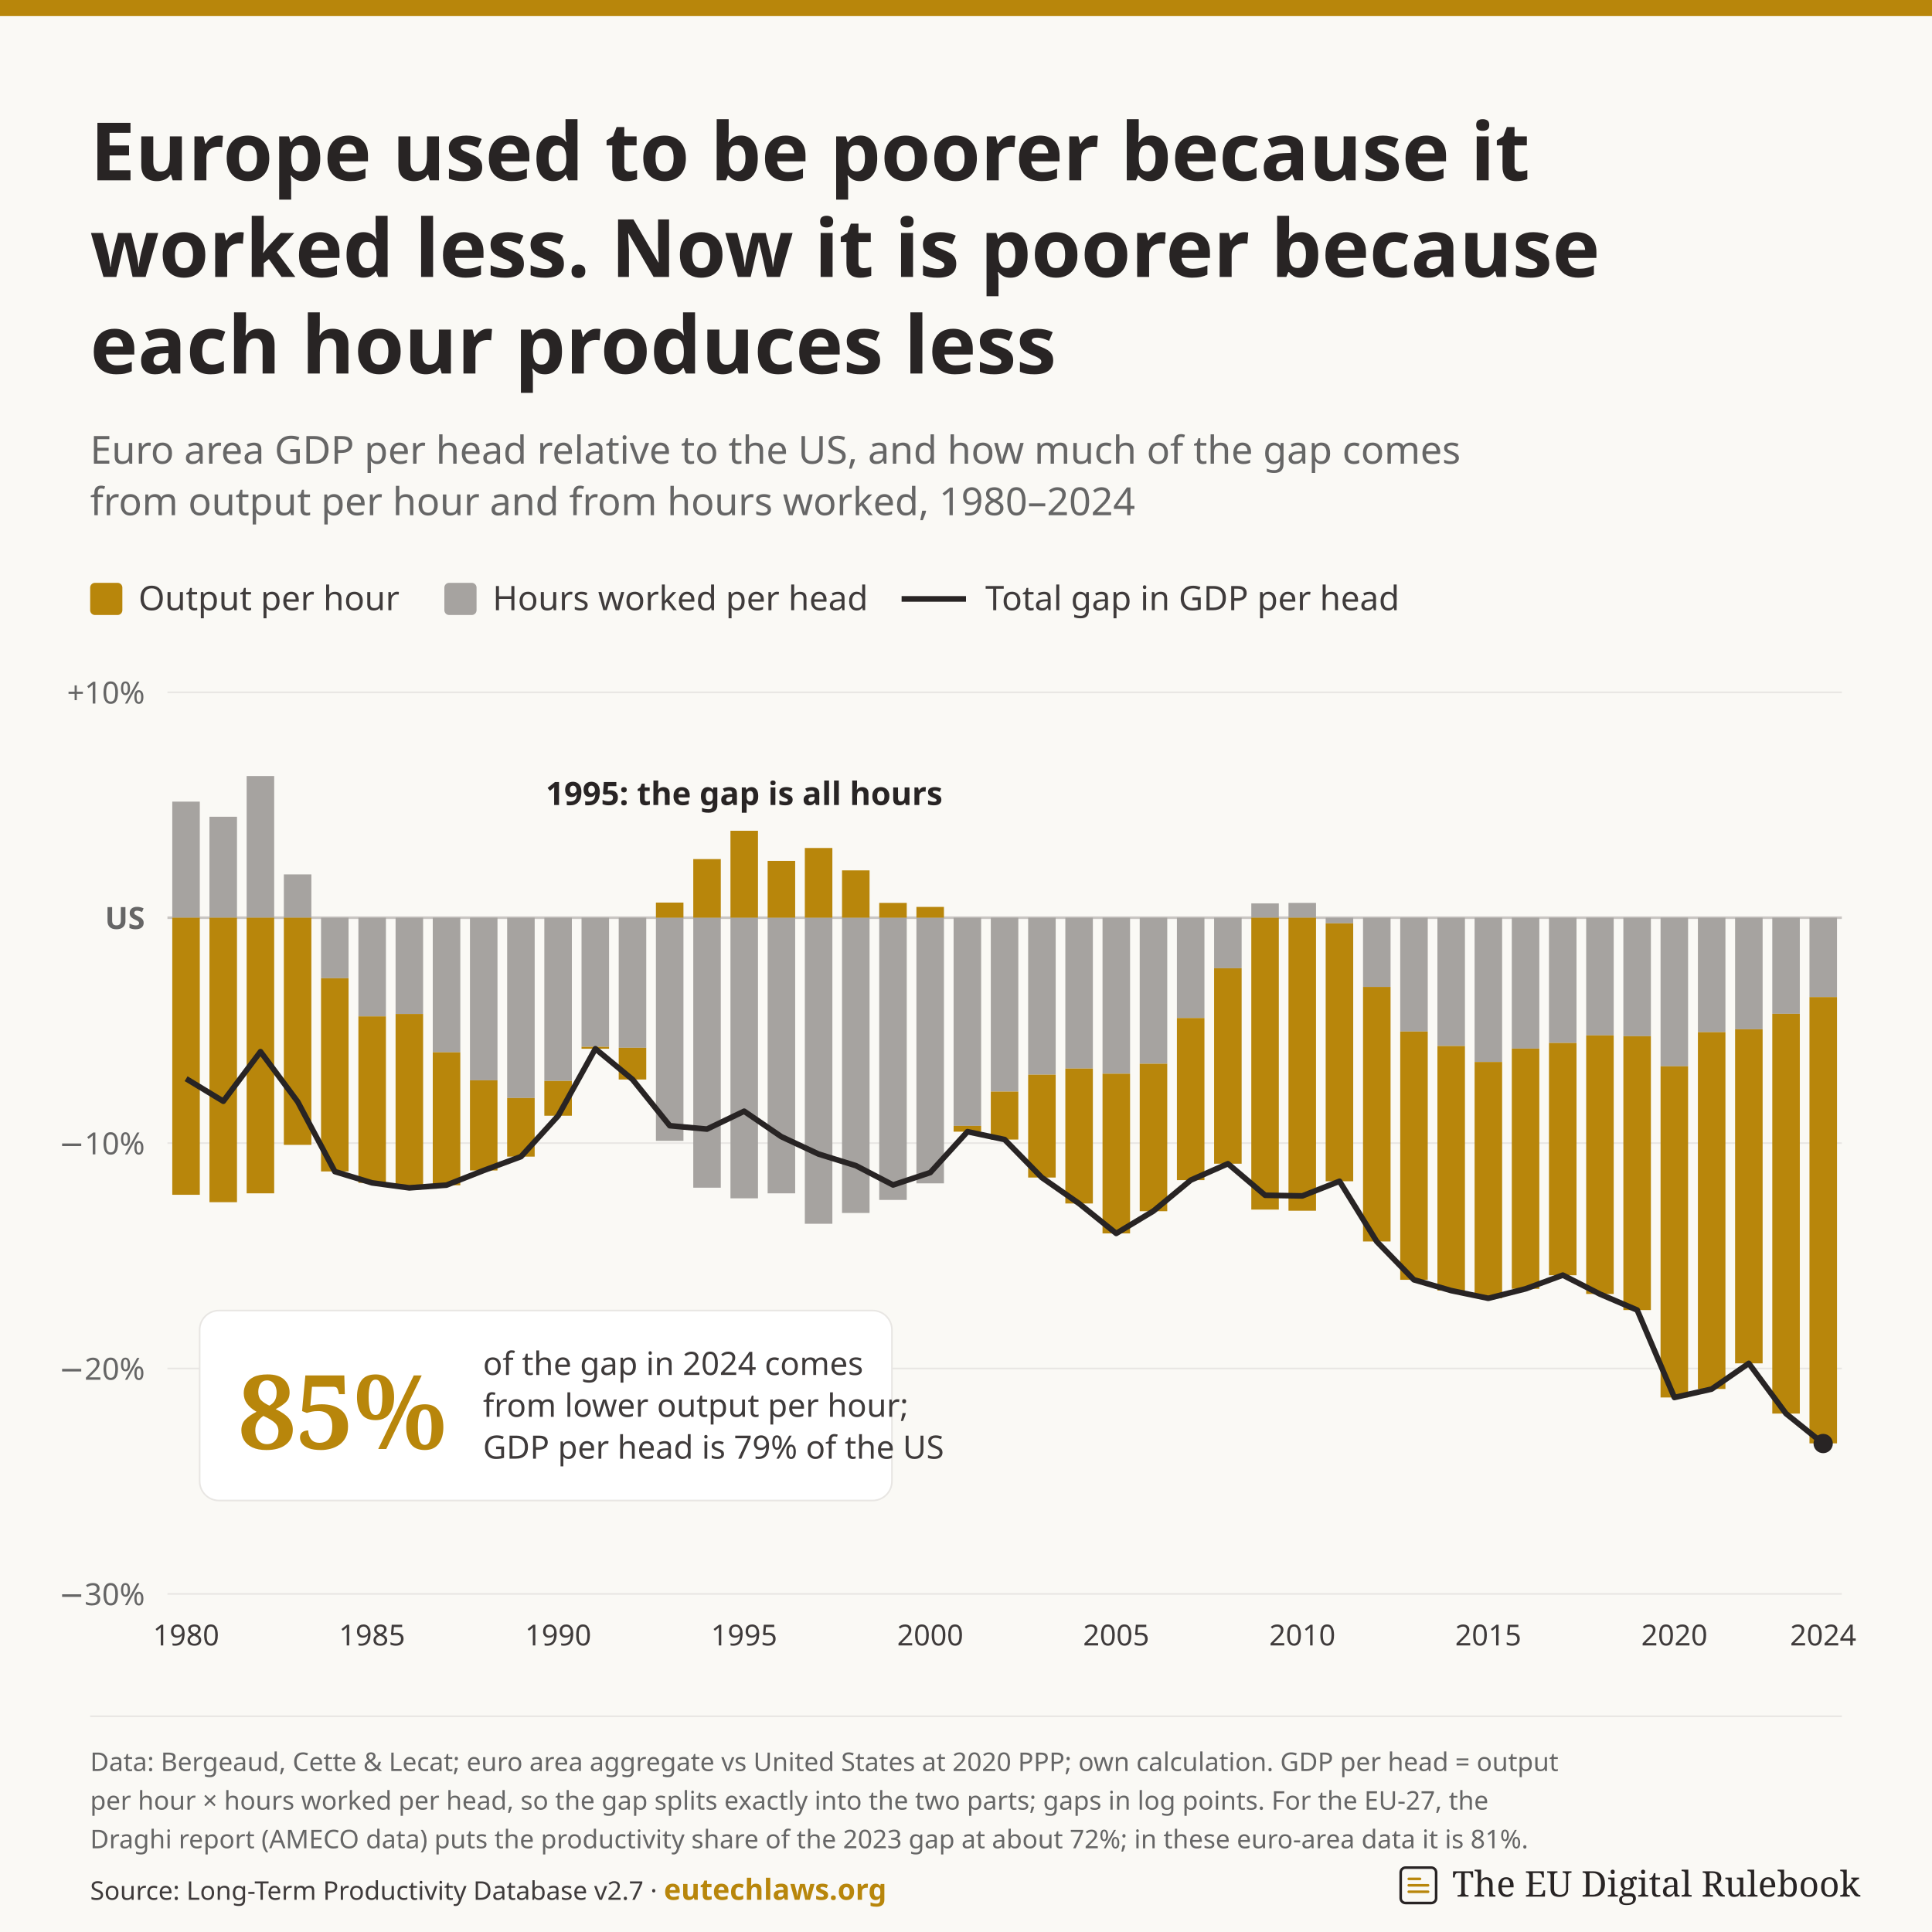
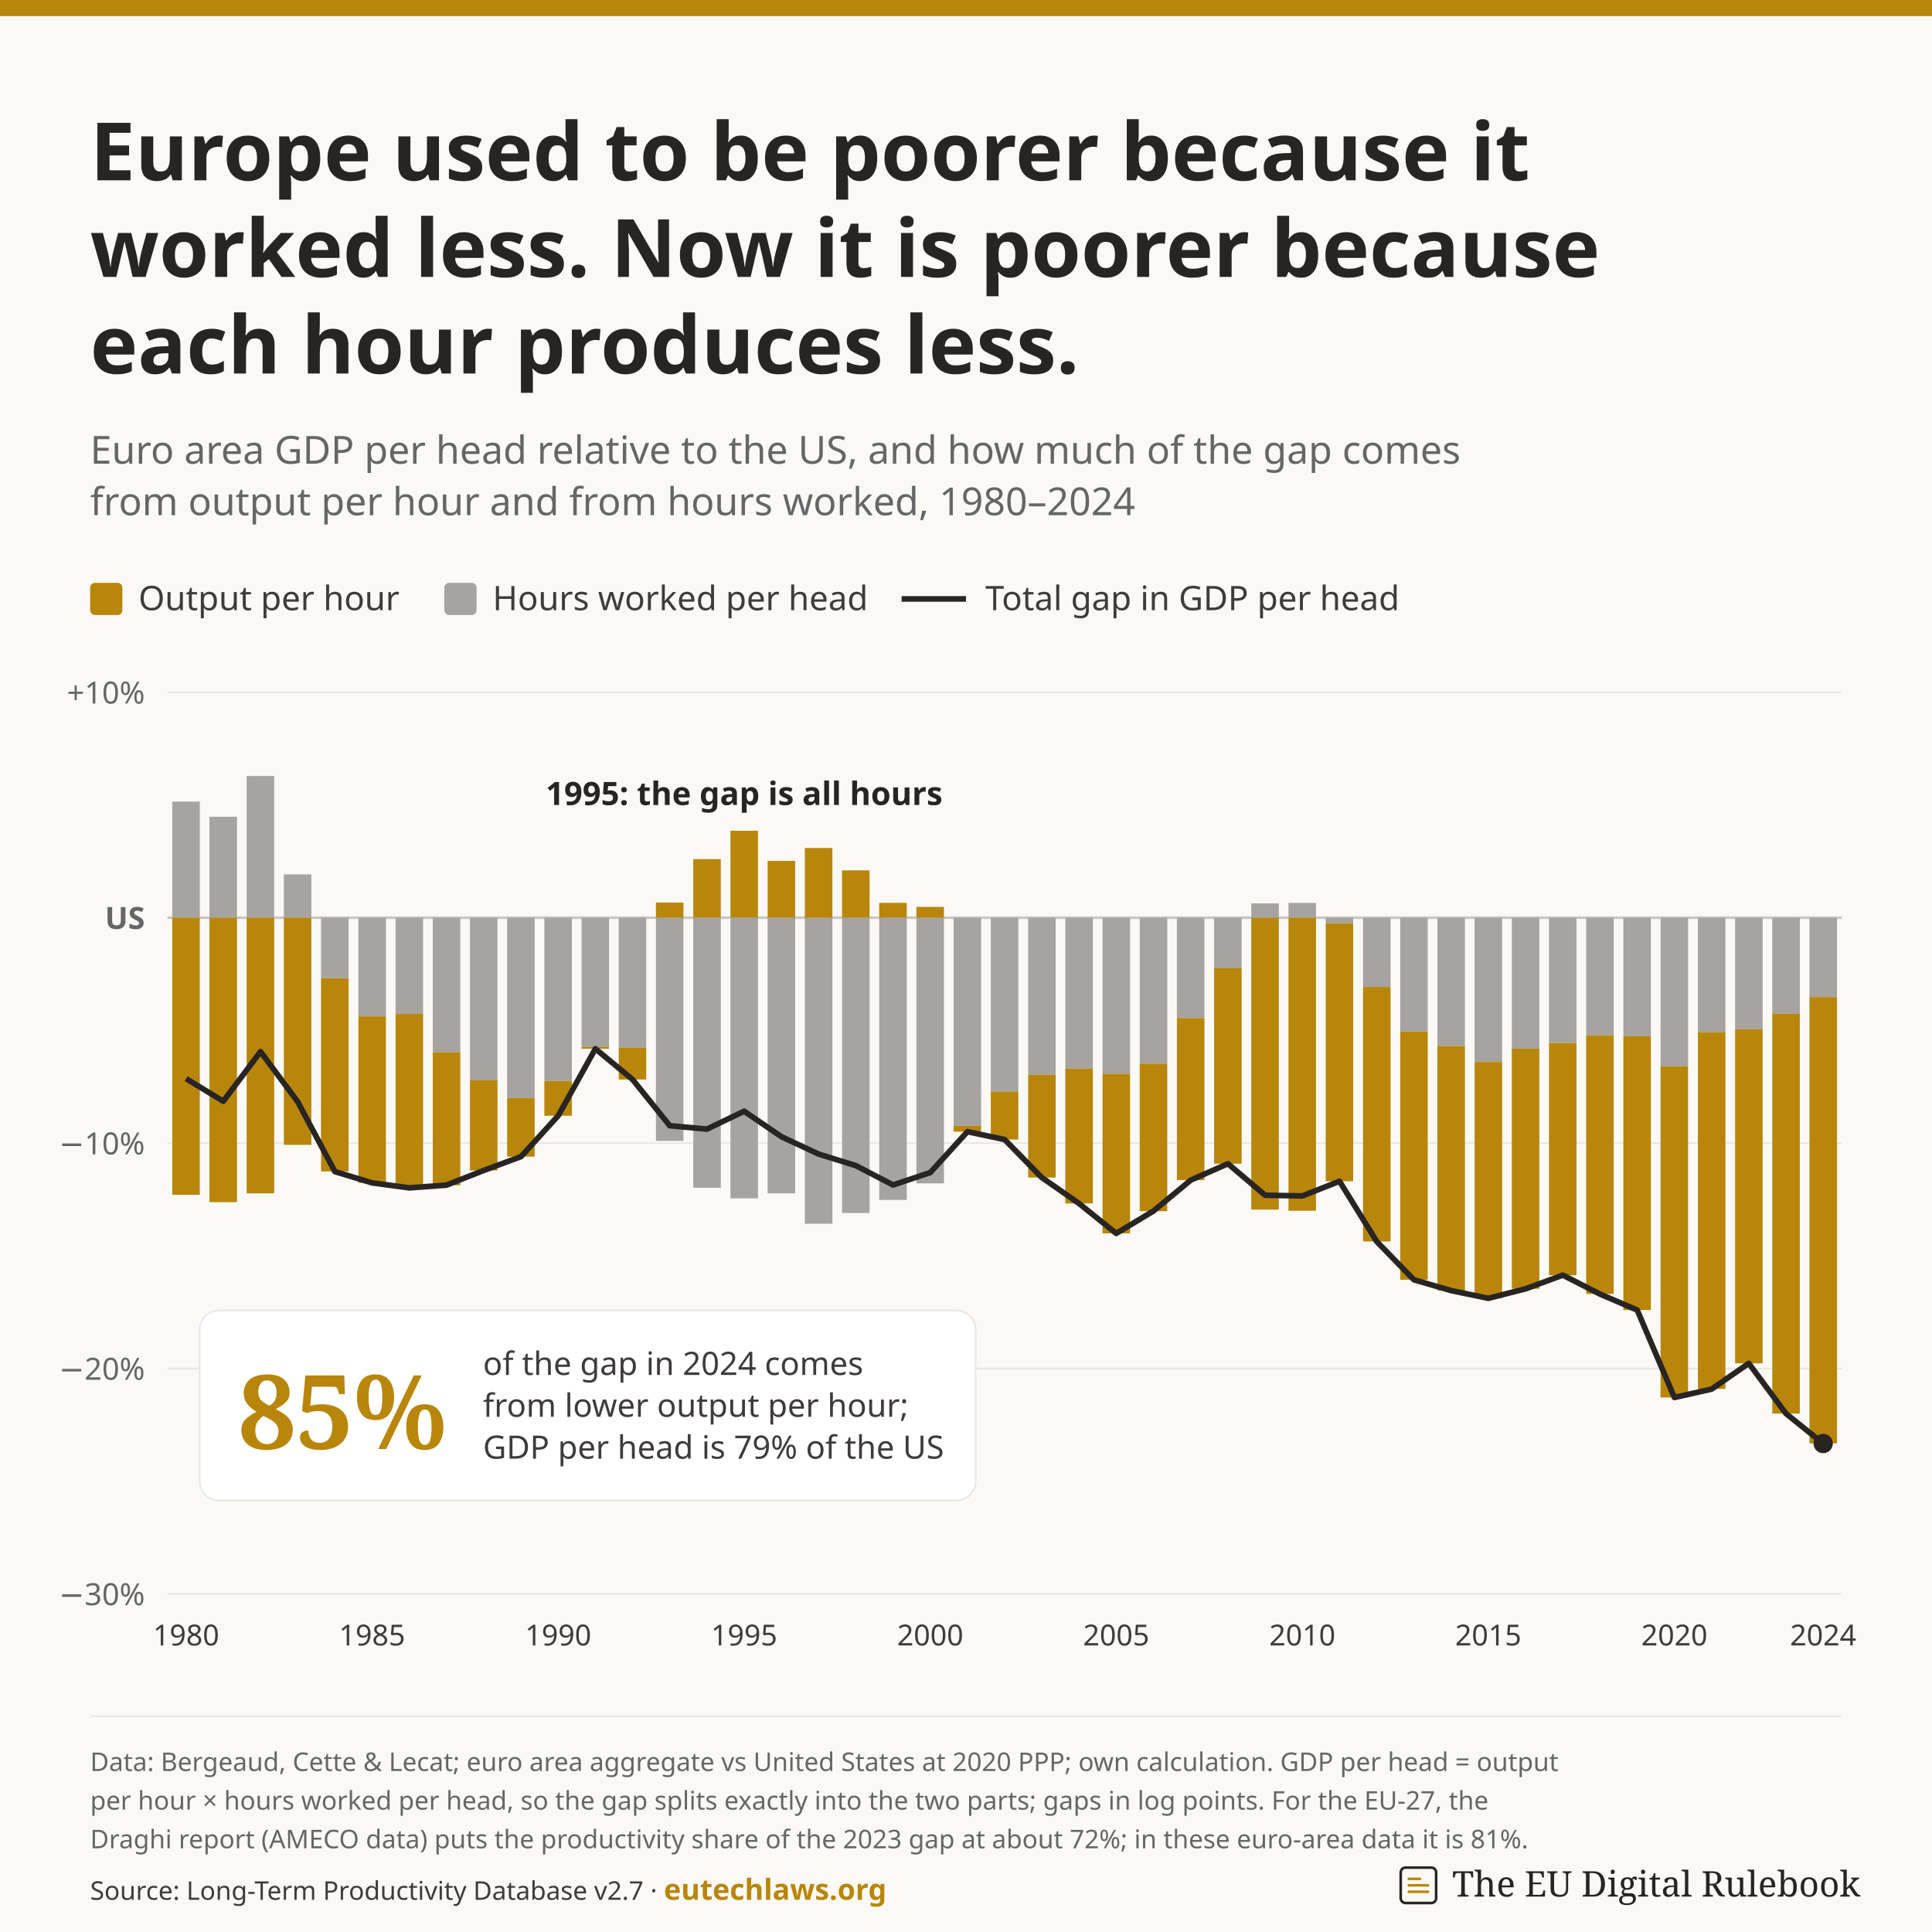
<svg xmlns="http://www.w3.org/2000/svg" viewBox="0 0 1200 1200" width="100%" role="img" aria-label="Europe used to be poorer because it worked less. Now it is poorer because each hour produces less. In 1995 the euro area's gap in GDP per head to the US came entirely from fewer hours worked; in 2024, 85% of the gap came from lower output per hour, and GDP per head was 79% of the US level.">
  <rect width="1200" height="1200" fill="#FAF9F5" />
  <rect width="1200" height="10" fill="#B8860B" />
  <text x="56.0" y="112.0" text-anchor="start" font-family="DM Sans, sans-serif" font-size="50" font-weight="700" fill="#282424">Europe used to be poorer because it</text>
  <text x="56.0" y="172.0" text-anchor="start" font-family="DM Sans, sans-serif" font-size="50" font-weight="700" fill="#282424">worked less. Now it is poorer because</text>
-   <text x="56.0" y="232.0" text-anchor="start" font-family="DM Sans, sans-serif" font-size="50" font-weight="700" fill="#282424">each hour produces less</text>
+   <text x="56.0" y="232.0" text-anchor="start" font-family="DM Sans, sans-serif" font-size="50" font-weight="700" fill="#282424">each hour produces less.</text>
  <text x="56.0" y="288.0" text-anchor="start" font-family="DM Sans, sans-serif" font-size="24" font-weight="400" fill="#666666">Euro area GDP per head relative to the US, and how much of the gap comes</text>
  <text x="56.0" y="320.0" text-anchor="start" font-family="DM Sans, sans-serif" font-size="24" font-weight="400" fill="#666666">from output per hour and from hours worked, 1980–2024</text>
  <rect x="56" y="362" width="20" height="20" rx="3" fill="#B8860B" />
  <text x="86.0" y="379.0" text-anchor="start" font-family="DM Sans, sans-serif" font-size="21" font-weight="400" fill="#3F3B3B">Output per hour</text>
  <rect x="276" y="362" width="20" height="20" rx="3" fill="#A6A3A0" />
  <text x="306.0" y="379.0" text-anchor="start" font-family="DM Sans, sans-serif" font-size="21" font-weight="400" fill="#3F3B3B">Hours worked per head</text>
  <line x1="560" x2="600" y1="372" y2="372" stroke="#282424" stroke-width="3.5" />
  <text x="612.0" y="379.0" text-anchor="start" font-family="DM Sans, sans-serif" font-size="21" font-weight="400" fill="#3F3B3B">Total gap in GDP per head</text>
  <line x1="104" x2="1144" y1="990.0" y2="990.0" stroke="#E8E6E3" stroke-width="1" />
  <text x="90.0" y="997.0" text-anchor="end" font-family="DM Sans, sans-serif" font-size="19" font-weight="400" fill="#666666">−30%</text>
  <line x1="104" x2="1144" y1="850.0" y2="850.0" stroke="#E8E6E3" stroke-width="1" />
  <text x="90.0" y="857.0" text-anchor="end" font-family="DM Sans, sans-serif" font-size="19" font-weight="400" fill="#666666">−20%</text>
  <line x1="104" x2="1144" y1="710.0" y2="710.0" stroke="#E8E6E3" stroke-width="1" />
  <text x="90.0" y="717.0" text-anchor="end" font-family="DM Sans, sans-serif" font-size="19" font-weight="400" fill="#666666">−10%</text>
  <line x1="104" x2="1144" y1="570.0" y2="570.0" stroke="#C9C6C3" stroke-width="1.6" />
  <text x="90.0" y="577.0" text-anchor="end" font-family="DM Sans, sans-serif" font-size="19" font-weight="600" fill="#666666">US</text>
  <line x1="104" x2="1144" y1="430.0" y2="430.0" stroke="#E8E6E3" stroke-width="1" />
  <text x="90.0" y="437.0" text-anchor="end" font-family="DM Sans, sans-serif" font-size="19" font-weight="400" fill="#666666">+10%</text>
  <rect x="107.0" y="497.9" width="17.1" height="72.1" fill="#A6A3A0" />
  <rect x="107.0" y="570.0" width="17.1" height="172.1" fill="#B8860B" />
  <text x="115.6" y="1022.0" text-anchor="middle" font-family="DM Sans, sans-serif" font-size="18" font-weight="400" fill="#3F3B3B">1980</text>
  <rect x="130.1" y="507.3" width="17.1" height="62.7" fill="#A6A3A0" />
  <rect x="130.1" y="570.0" width="17.1" height="176.7" fill="#B8860B" />
  <rect x="153.2" y="482.0" width="17.1" height="88.0" fill="#A6A3A0" />
  <rect x="153.2" y="570.0" width="17.1" height="171.2" fill="#B8860B" />
  <rect x="176.3" y="543.1" width="17.1" height="26.9" fill="#A6A3A0" />
  <rect x="176.3" y="570.0" width="17.1" height="141.1" fill="#B8860B" />
  <rect x="199.4" y="570.0" width="17.1" height="37.6" fill="#A6A3A0" />
  <rect x="199.4" y="607.6" width="17.1" height="120.0" fill="#B8860B" />
  <rect x="222.6" y="570.0" width="17.1" height="61.3" fill="#A6A3A0" />
  <rect x="222.6" y="631.3" width="17.1" height="103.4" fill="#B8860B" />
  <text x="231.1" y="1022.0" text-anchor="middle" font-family="DM Sans, sans-serif" font-size="18" font-weight="400" fill="#3F3B3B">1985</text>
  <rect x="245.7" y="570.0" width="17.1" height="59.8" fill="#A6A3A0" />
  <rect x="245.7" y="629.8" width="17.1" height="107.9" fill="#B8860B" />
  <rect x="268.8" y="570.0" width="17.1" height="83.6" fill="#A6A3A0" />
  <rect x="268.8" y="653.6" width="17.1" height="82.6" fill="#B8860B" />
  <rect x="291.9" y="570.0" width="17.1" height="101.0" fill="#A6A3A0" />
  <rect x="291.9" y="671.0" width="17.1" height="56.0" fill="#B8860B" />
  <rect x="315.0" y="570.0" width="17.1" height="112.0" fill="#A6A3A0" />
  <rect x="315.0" y="682.0" width="17.1" height="36.4" fill="#B8860B" />
  <rect x="338.1" y="570.0" width="17.1" height="101.4" fill="#A6A3A0" />
  <rect x="338.1" y="671.4" width="17.1" height="21.6" fill="#B8860B" />
  <text x="346.7" y="1022.0" text-anchor="middle" font-family="DM Sans, sans-serif" font-size="18" font-weight="400" fill="#3F3B3B">1990</text>
  <rect x="361.2" y="570.0" width="17.1" height="80.2" fill="#A6A3A0" />
  <rect x="361.2" y="650.2" width="17.1" height="1.2" fill="#B8860B" />
  <rect x="384.3" y="570.0" width="17.1" height="80.8" fill="#A6A3A0" />
  <rect x="384.3" y="650.8" width="17.1" height="19.7" fill="#B8860B" />
  <rect x="407.4" y="570.0" width="17.1" height="138.6" fill="#A6A3A0" />
  <rect x="407.4" y="560.6" width="17.1" height="9.4" fill="#B8860B" />
  <rect x="430.6" y="570.0" width="17.1" height="167.7" fill="#A6A3A0" />
  <rect x="430.6" y="533.6" width="17.1" height="36.4" fill="#B8860B" />
  <rect x="453.7" y="570.0" width="17.1" height="174.3" fill="#A6A3A0" />
  <rect x="453.7" y="516.0" width="17.1" height="54.0" fill="#B8860B" />
  <text x="462.2" y="1022.0" text-anchor="middle" font-family="DM Sans, sans-serif" font-size="18" font-weight="400" fill="#3F3B3B">1995</text>
  <rect x="476.8" y="570.0" width="17.1" height="171.2" fill="#A6A3A0" />
  <rect x="476.8" y="534.7" width="17.1" height="35.3" fill="#B8860B" />
  <rect x="499.9" y="570.0" width="17.1" height="190.1" fill="#A6A3A0" />
  <rect x="499.9" y="526.7" width="17.1" height="43.3" fill="#B8860B" />
  <rect x="523.0" y="570.0" width="17.1" height="183.4" fill="#A6A3A0" />
  <rect x="523.0" y="540.6" width="17.1" height="29.4" fill="#B8860B" />
  <rect x="546.1" y="570.0" width="17.1" height="175.3" fill="#A6A3A0" />
  <rect x="546.1" y="560.8" width="17.1" height="9.2" fill="#B8860B" />
  <rect x="569.2" y="570.0" width="17.1" height="165.0" fill="#A6A3A0" />
  <rect x="569.2" y="563.3" width="17.1" height="6.7" fill="#B8860B" />
  <text x="577.8" y="1022.0" text-anchor="middle" font-family="DM Sans, sans-serif" font-size="18" font-weight="400" fill="#3F3B3B">2000</text>
  <rect x="592.3" y="570.0" width="17.1" height="129.3" fill="#A6A3A0" />
  <rect x="592.3" y="699.3" width="17.1" height="3.6" fill="#B8860B" />
  <rect x="615.4" y="570.0" width="17.1" height="108.0" fill="#A6A3A0" />
  <rect x="615.4" y="678.0" width="17.1" height="29.8" fill="#B8860B" />
  <rect x="638.6" y="570.0" width="17.1" height="97.5" fill="#A6A3A0" />
  <rect x="638.6" y="667.5" width="17.1" height="63.9" fill="#B8860B" />
  <rect x="661.7" y="570.0" width="17.1" height="93.7" fill="#A6A3A0" />
  <rect x="661.7" y="663.7" width="17.1" height="83.8" fill="#B8860B" />
  <rect x="684.8" y="570.0" width="17.1" height="96.9" fill="#A6A3A0" />
  <rect x="684.8" y="666.9" width="17.1" height="99.2" fill="#B8860B" />
  <text x="693.3" y="1022.0" text-anchor="middle" font-family="DM Sans, sans-serif" font-size="18" font-weight="400" fill="#3F3B3B">2005</text>
  <rect x="707.9" y="570.0" width="17.1" height="90.7" fill="#A6A3A0" />
  <rect x="707.9" y="660.7" width="17.1" height="91.6" fill="#B8860B" />
  <rect x="731.0" y="570.0" width="17.1" height="62.3" fill="#A6A3A0" />
  <rect x="731.0" y="632.3" width="17.1" height="100.7" fill="#B8860B" />
  <rect x="754.1" y="570.0" width="17.1" height="31.4" fill="#A6A3A0" />
  <rect x="754.1" y="601.4" width="17.1" height="121.4" fill="#B8860B" />
  <rect x="777.2" y="561.1" width="17.1" height="8.9" fill="#A6A3A0" />
  <rect x="777.2" y="570.0" width="17.1" height="181.3" fill="#B8860B" />
  <rect x="800.3" y="560.8" width="17.1" height="9.2" fill="#A6A3A0" />
  <rect x="800.3" y="570.0" width="17.1" height="182.0" fill="#B8860B" />
  <text x="808.9" y="1022.0" text-anchor="middle" font-family="DM Sans, sans-serif" font-size="18" font-weight="400" fill="#3F3B3B">2010</text>
  <rect x="823.4" y="570.0" width="17.1" height="3.5" fill="#A6A3A0" />
  <rect x="823.4" y="573.5" width="17.1" height="160.2" fill="#B8860B" />
  <rect x="846.6" y="570.0" width="17.1" height="43.0" fill="#A6A3A0" />
  <rect x="846.6" y="613.0" width="17.1" height="158.1" fill="#B8860B" />
  <rect x="869.7" y="570.0" width="17.1" height="70.7" fill="#A6A3A0" />
  <rect x="869.7" y="640.7" width="17.1" height="154.2" fill="#B8860B" />
  <rect x="892.8" y="570.0" width="17.1" height="79.7" fill="#A6A3A0" />
  <rect x="892.8" y="649.7" width="17.1" height="151.9" fill="#B8860B" />
  <rect x="915.9" y="570.0" width="17.1" height="89.6" fill="#A6A3A0" />
  <rect x="915.9" y="659.6" width="17.1" height="146.8" fill="#B8860B" />
  <text x="924.4" y="1022.0" text-anchor="middle" font-family="DM Sans, sans-serif" font-size="18" font-weight="400" fill="#3F3B3B">2015</text>
  <rect x="939.0" y="570.0" width="17.1" height="81.3" fill="#A6A3A0" />
  <rect x="939.0" y="651.3" width="17.1" height="149.2" fill="#B8860B" />
  <rect x="962.1" y="570.0" width="17.1" height="77.8" fill="#A6A3A0" />
  <rect x="962.1" y="647.8" width="17.1" height="144.3" fill="#B8860B" />
  <rect x="985.2" y="570.0" width="17.1" height="73.1" fill="#A6A3A0" />
  <rect x="985.2" y="643.1" width="17.1" height="160.6" fill="#B8860B" />
  <rect x="1008.3" y="570.0" width="17.1" height="73.6" fill="#A6A3A0" />
  <rect x="1008.3" y="643.6" width="17.1" height="170.1" fill="#B8860B" />
  <rect x="1031.4" y="570.0" width="17.1" height="92.3" fill="#A6A3A0" />
  <rect x="1031.4" y="662.3" width="17.1" height="205.7" fill="#B8860B" />
  <text x="1040.0" y="1022.0" text-anchor="middle" font-family="DM Sans, sans-serif" font-size="18" font-weight="400" fill="#3F3B3B">2020</text>
  <rect x="1054.6" y="570.0" width="17.1" height="71.1" fill="#A6A3A0" />
  <rect x="1054.6" y="641.1" width="17.1" height="221.6" fill="#B8860B" />
  <rect x="1077.7" y="570.0" width="17.1" height="69.3" fill="#A6A3A0" />
  <rect x="1077.7" y="639.3" width="17.1" height="207.5" fill="#B8860B" />
  <rect x="1100.8" y="570.0" width="17.1" height="59.7" fill="#A6A3A0" />
  <rect x="1100.8" y="629.7" width="17.1" height="248.3" fill="#B8860B" />
  <rect x="1123.9" y="570.0" width="17.1" height="49.3" fill="#A6A3A0" />
  <rect x="1123.9" y="619.3" width="17.1" height="277.2" fill="#B8860B" />
  <text x="1132.4" y="1022.0" text-anchor="middle" font-family="DM Sans, sans-serif" font-size="18" font-weight="500" fill="#3F3B3B">2024</text>
  <polyline points="115.6,670.0 138.7,684.0 161.8,653.2 184.9,684.3 208.0,727.7 231.1,734.7 254.2,737.8 277.3,736.1 300.4,727.0 323.6,718.4 346.7,693.0 369.8,651.4 392.9,670.5 416.0,699.2 439.1,701.3 462.2,690.2 485.3,706.0 508.4,716.8 531.6,724.0 554.7,736.0 577.8,728.3 600.9,702.9 624.0,707.8 647.1,731.4 670.2,747.5 693.3,766.1 716.4,752.2 739.6,733.0 762.7,722.8 785.8,742.4 808.9,742.8 832.0,733.7 855.1,771.1 878.2,794.9 901.3,801.6 924.4,806.4 947.6,800.5 970.7,792.0 993.8,803.8 1016.9,813.7 1040.0,868.0 1063.1,862.8 1086.2,846.8 1109.3,878.0 1132.4,896.6" fill="none" stroke="#282424" stroke-width="3.5" stroke-linejoin="round" />
  <circle cx="1132.4" cy="896.6" r="6" fill="#282424" />
  <text x="462.2" y="500.0" text-anchor="middle" font-family="DM Sans, sans-serif" font-size="20" font-weight="700" fill="#282424" stroke="#FAF9F5" stroke-width="6" paint-order="stroke">1995: the gap is all hours</text>
-   <rect x="124" y="814.0" width="430" height="118" rx="12" fill="#FFFFFF" stroke="#E8E6E3" />
+   <rect x="124" y="814.0" width="482" height="118" rx="12" fill="#FFFFFF" stroke="#E8E6E3" />
  <text x="148.0" y="900.0" text-anchor="start" font-family="'Source Serif 4', Georgia, serif" font-size="64" font-weight="700" fill="#B8860B">85%</text>
  <text x="300.0" y="854.0" text-anchor="start" font-family="DM Sans, sans-serif" font-size="20" font-weight="400" fill="#3F3B3B">of the gap in 2024 comes</text>
  <text x="300.0" y="880.0" text-anchor="start" font-family="DM Sans, sans-serif" font-size="20" font-weight="400" fill="#3F3B3B">from lower output per hour;</text>
  <text x="300.0" y="906.0" text-anchor="start" font-family="DM Sans, sans-serif" font-size="20" font-weight="400" fill="#3F3B3B">GDP per head is 79% of the US</text>
  <line x1="56" x2="1144" y1="1066" y2="1066" stroke="#E8E6E3" />
  <text x="56.0" y="1100.0" text-anchor="start" font-family="DM Sans, sans-serif" font-size="16" font-weight="400" fill="#666666">Data: Bergeaud, Cette &amp; Lecat; euro area aggregate vs United States at 2020 PPP; own calculation. GDP per head = output</text>
  <text x="56.0" y="1124.0" text-anchor="start" font-family="DM Sans, sans-serif" font-size="16" font-weight="400" fill="#666666">per hour × hours worked per head, so the gap splits exactly into the two parts; gaps in log points. For the EU-27, the</text>
  <text x="56.0" y="1148.0" text-anchor="start" font-family="DM Sans, sans-serif" font-size="16" font-weight="400" fill="#666666">Draghi report (AMECO data) puts the productivity share of the 2023 gap at about 72%; in these euro-area data it is 81%.</text>
  <g transform="translate(870,1160)">
    <rect x="0" y="0" width="22" height="22" rx="3" fill="none" stroke="#282424" stroke-width="1.6" />
    <path d="M5 15h12M5 11h12M5 7h7" stroke="#B8860B" stroke-width="1.6" stroke-linecap="round" />
  </g>
  <text x="902.0" y="1178.0" text-anchor="start" font-family="'Source Serif 4', Georgia, serif" font-size="22" font-weight="400" fill="#282424">The EU Digital Rulebook</text>
  <text x="56.0" y="1180.0" text-anchor="start" font-family="DM Sans, sans-serif" font-size="16" font-weight="500" fill="#3F3B3B">Source: Long-Term Productivity Database v2.7 · <tspan fill="#B8860B" font-weight="700" font-size="18">eutechlaws.org</tspan>
  </text>
</svg>
